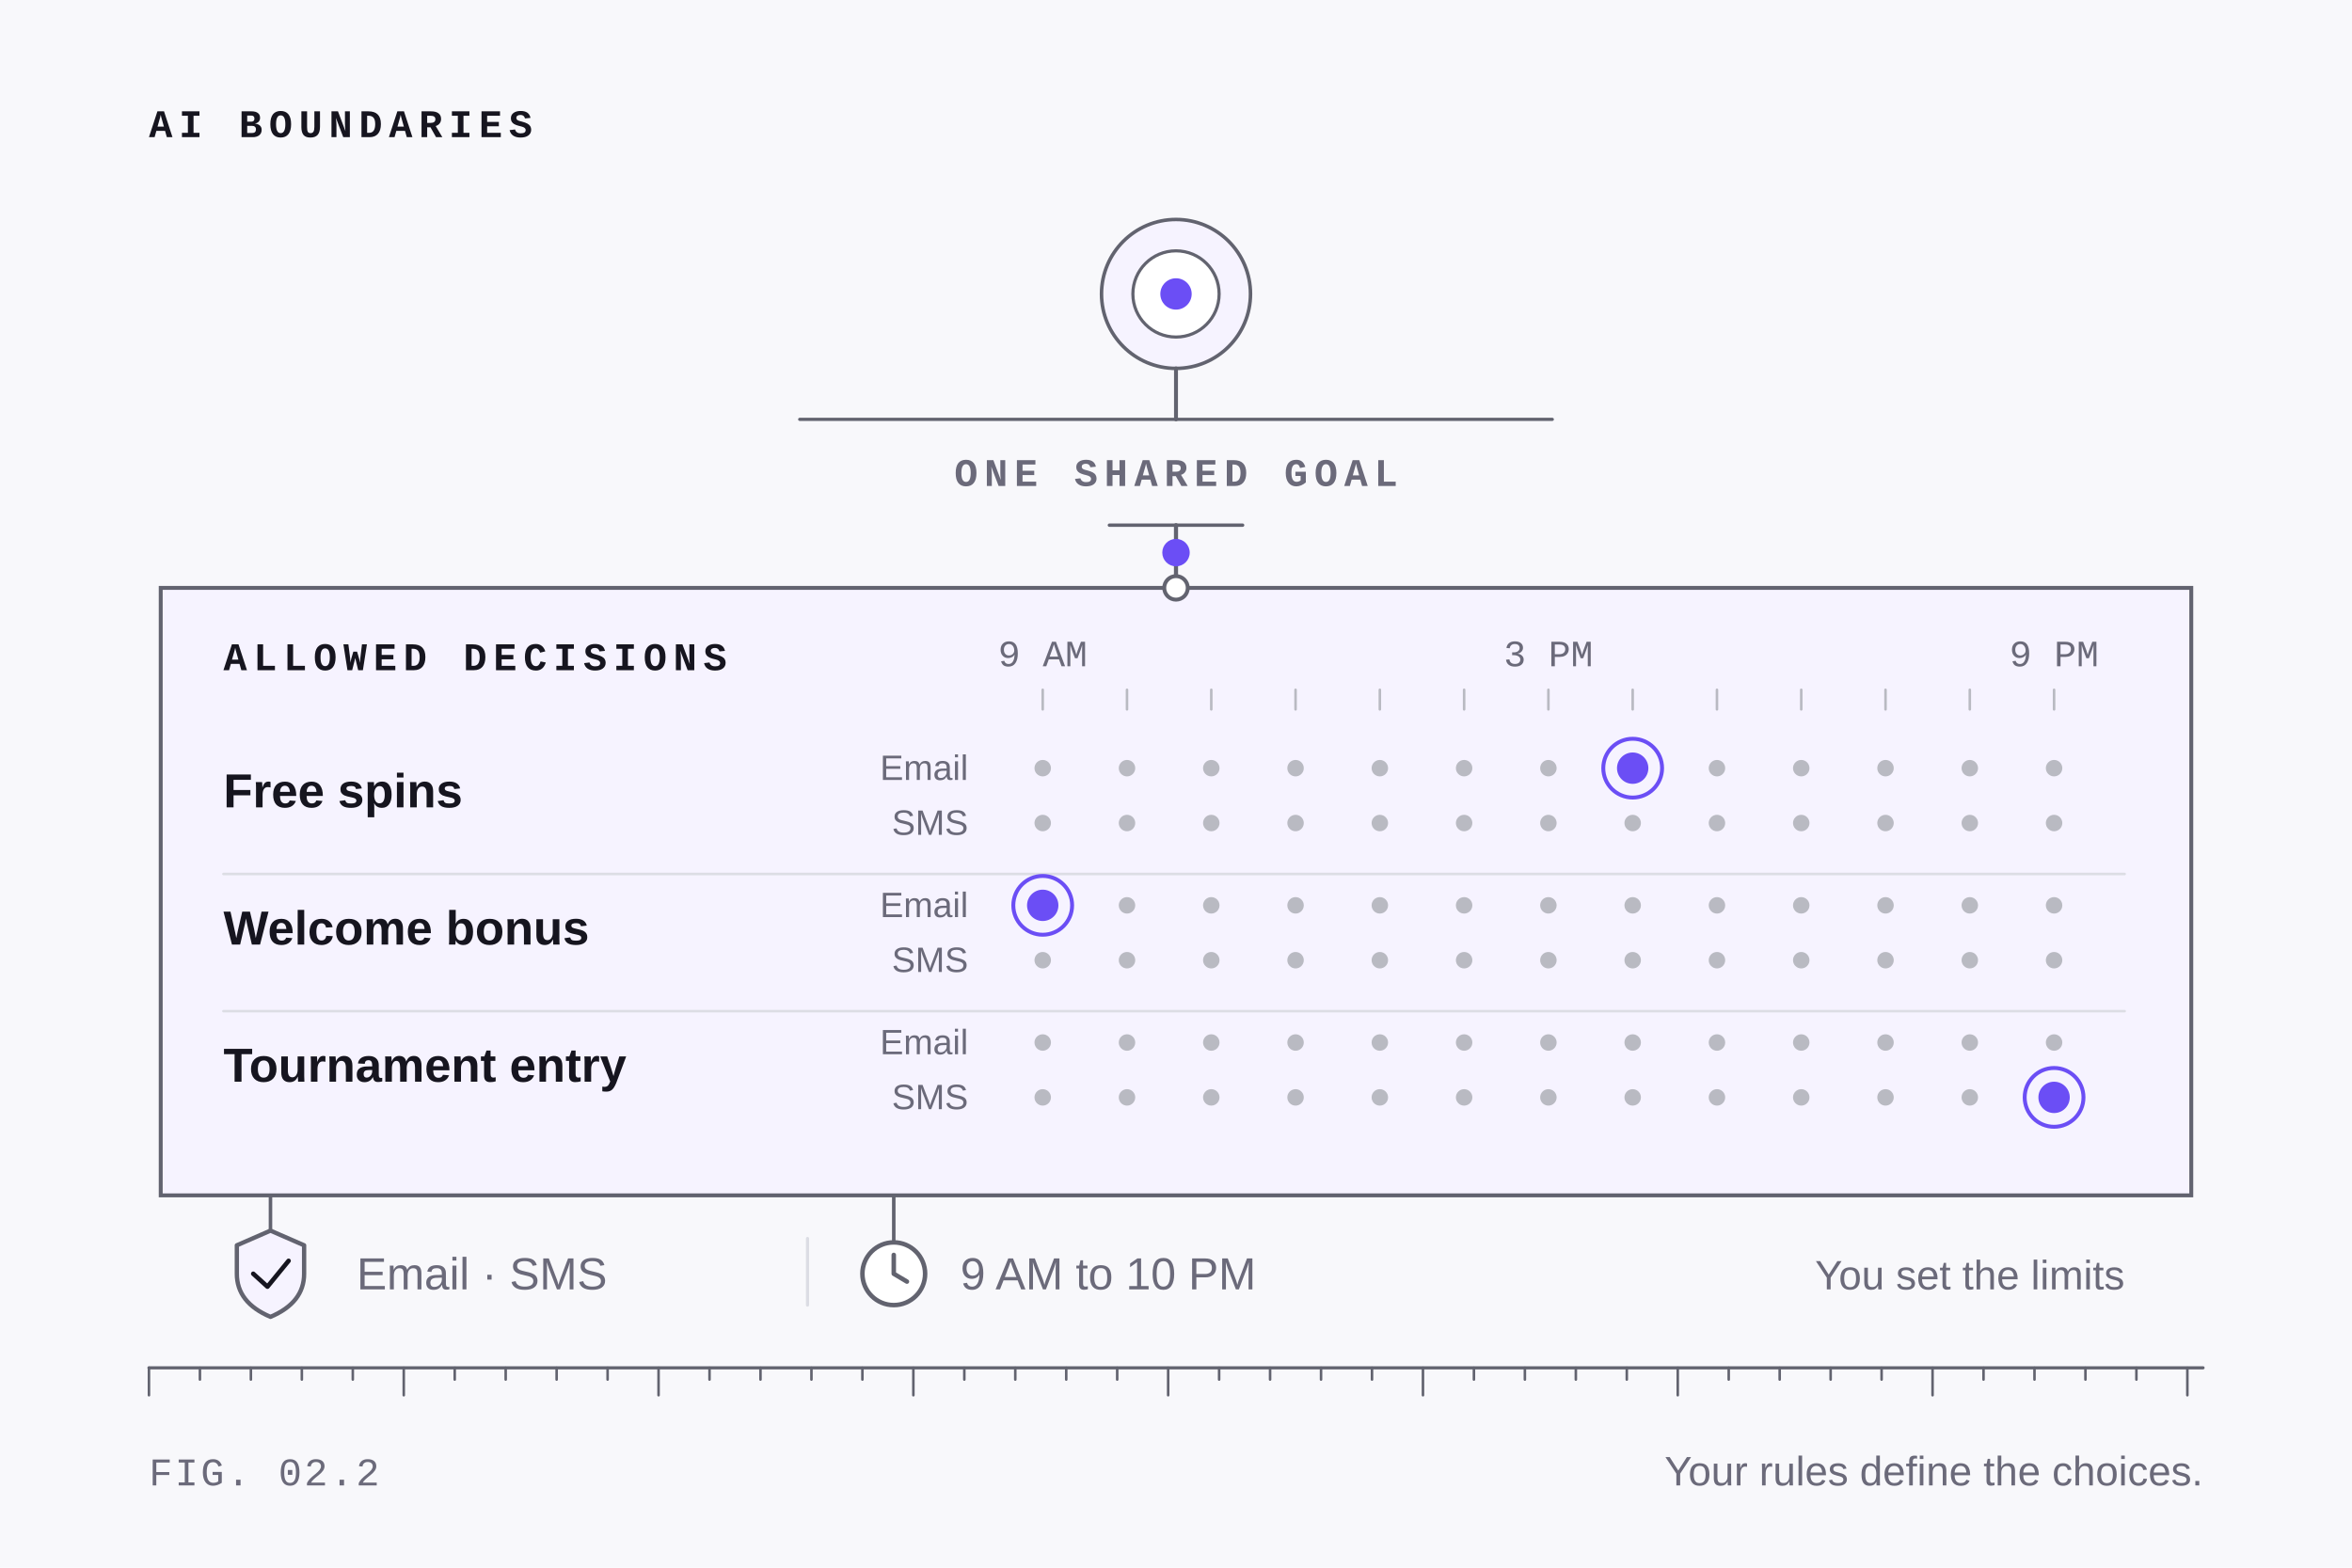
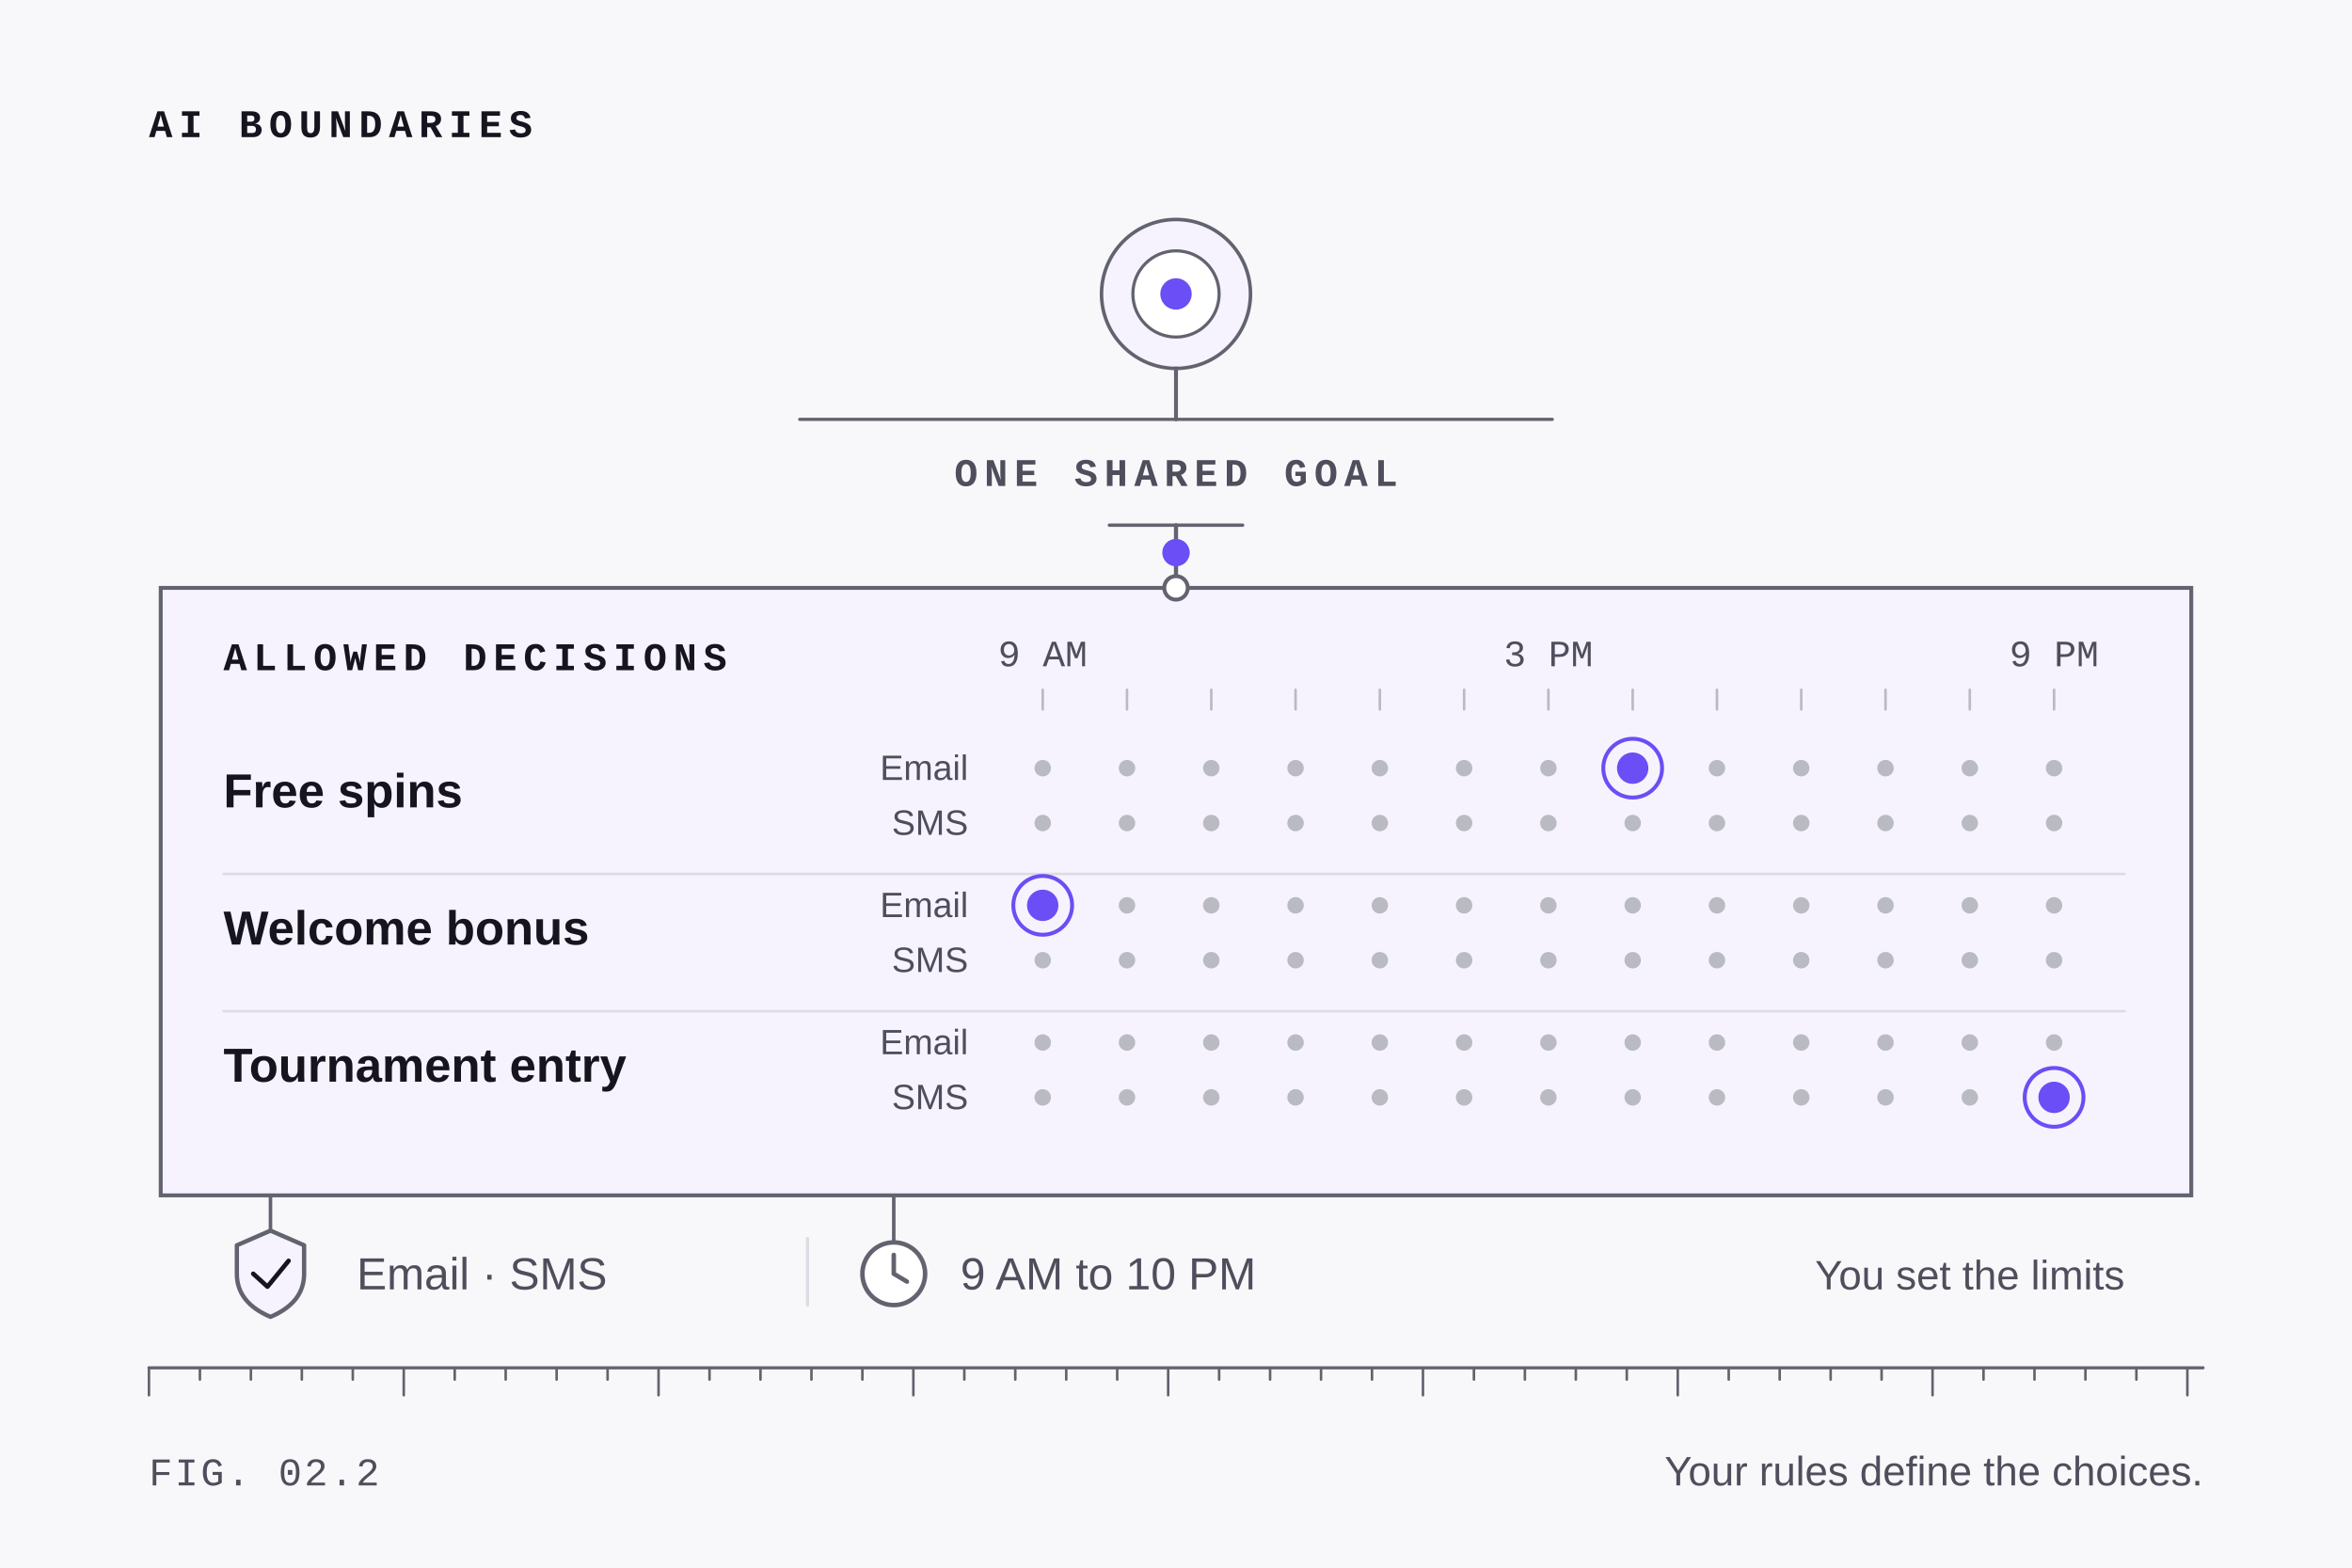
<svg xmlns="http://www.w3.org/2000/svg" width="600" height="400" viewBox="0 0 600 400" role="img" aria-labelledby="control-your-ai-title control-your-ai-desc" shape-rendering="geometricPrecision">
  <defs>
    <linearGradient id="surface" x1="0" y1="0" x2="1" y2="1">
      <stop stop-color="#e9eaef" />
      <stop offset=".6" stop-color="#f9f9fb" />
      <stop offset="1" stop-color="#fff" />
    </linearGradient>
    <linearGradient id="metal" x1="0" y1="0" x2="1" y2="1">
      <stop stop-color="#fafafc" />
      <stop offset="1" stop-color="#c6c8d0" />
    </linearGradient>
    <linearGradient id="band" x1="0" y1="0" x2="1" y2="0">
      <stop stop-color="#e6dfff" />
      <stop offset="1" stop-color="#f7f5ff" />
    </linearGradient>
    <radialGradient id="avatar" cx=".35" cy=".25" r=".9">
      <stop stop-color="#faf8ff" />
      <stop offset="1" stop-color="#e3dff1" />
    </radialGradient>
    <radialGradient id="person" cx=".32" cy=".2" r=".8">
      <stop stop-color="#8e909c" />
      <stop offset=".6" stop-color="#44444f" />
      <stop offset="1" stop-color="#24232f" />
    </radialGradient>
    <linearGradient id="backdrop" x1="0" y1="0" x2="0" y2="1">
      <stop stop-color="#fcfcfd" />
      <stop offset="1" stop-color="#f8f8fb" />
    </linearGradient>
  </defs>
  <rect x="0" y="0" width="600" height="400" rx="0" fill="#f8f8fb" stroke="none" stroke-width="0" vector-effect="non-scaling-stroke" />
  <text x="38" y="35" font-family="'SFMono-Regular', Consolas, 'Liberation Mono', monospace" font-size="10" font-weight="600" fill="var(--diagram-ink, #16151f)" text-anchor="start" letter-spacing="1.65">AI BOUNDARIES</text>
  <circle cx="300" cy="75" r="19" fill="#f6f3ff" stroke="var(--diagram-line, #62636f)" stroke-width="0.9" vector-effect="non-scaling-stroke" />
  <circle cx="300" cy="75" r="11" fill="var(--paper, #ffffff)" stroke="var(--diagram-line, #62636f)" stroke-width="0.8" vector-effect="non-scaling-stroke" />
  <circle cx="300" cy="75" r="4" fill="var(--violet, #6b4ef5)" stroke="none" stroke-width="0" vector-effect="non-scaling-stroke" />
  <path d="M300 94L300 107" fill="none" stroke="var(--diagram-line, #62636f)" stroke-width="1" stroke-linecap="round" stroke-linejoin="round" vector-effect="non-scaling-stroke" />
  <path d="M204 107H396" fill="none" stroke="var(--diagram-line, #62636f)" stroke-width="0.8" stroke-linecap="round" stroke-linejoin="round" vector-effect="non-scaling-stroke" />
-   <text x="300" y="124" font-family="'SFMono-Regular', Consolas, 'Liberation Mono', monospace" font-size="10" font-weight="600" fill="var(--diagram-muted, #6b6a7a)" text-anchor="middle" letter-spacing="1.65">ONE SHARED GOAL</text>
+   <text x="300" y="124" font-family="'SFMono-Regular', Consolas, 'Liberation Mono', monospace" font-size="10" font-weight="600" fill="var(--diagram-muted, #4f4e5c)" text-anchor="middle" letter-spacing="1.65">ONE SHARED GOAL</text>
  <path d="M283 134H317" fill="none" stroke="var(--diagram-line, #62636f)" stroke-width="0.85" stroke-linecap="round" stroke-linejoin="round" vector-effect="non-scaling-stroke" />
  <path d="M300 134L300 150" fill="none" stroke="var(--diagram-line, #62636f)" stroke-width="1.05" stroke-linecap="round" stroke-linejoin="round" vector-effect="non-scaling-stroke" data-connection="goal-to-panel" data-from="goal" data-to="decision-panel" />
  <circle cx="300" cy="141" r="3.5" fill="var(--violet, #6b4ef5)" stroke="none" stroke-width="0" vector-effect="non-scaling-stroke" />
  <rect x="41" y="150" width="518" height="155" rx="0" fill="#f6f3ff" stroke="var(--diagram-line, #62636f)" stroke-width="1" vector-effect="non-scaling-stroke" data-card="decision-panel" />
  <circle cx="300" cy="134" r="0" fill="none" stroke="none" stroke-width="0" vector-effect="non-scaling-stroke" data-anchor="goal" />
  <circle cx="300" cy="150" r="3" fill="var(--paper, #ffffff)" stroke="var(--diagram-line, #62636f)" stroke-width="1" vector-effect="non-scaling-stroke" data-anchor="decision-panel" />
  <text x="57" y="171" font-family="'SFMono-Regular', Consolas, 'Liberation Mono', monospace" font-size="10" font-weight="600" fill="var(--diagram-ink, #16151f)" text-anchor="start" letter-spacing="1.65">ALLOWED DECISIONS</text>
-   <text x="266.0" y="170" font-family="'SFMono-Regular', Consolas, 'Liberation Mono', monospace" font-size="9.5" font-weight="400" fill="var(--diagram-muted, #6b6a7a)" text-anchor="middle">9 AM</text>
-   <text x="395.0" y="170" font-family="'SFMono-Regular', Consolas, 'Liberation Mono', monospace" font-size="9.5" font-weight="400" fill="var(--diagram-muted, #6b6a7a)" text-anchor="middle">3 PM</text>
-   <text x="524.0" y="170" font-family="'SFMono-Regular', Consolas, 'Liberation Mono', monospace" font-size="9.5" font-weight="400" fill="var(--diagram-muted, #6b6a7a)" text-anchor="middle">9 PM</text>
+   <text x="266.0" y="170" font-family="'SFMono-Regular', Consolas, 'Liberation Mono', monospace" font-size="9.5" font-weight="400" fill="var(--diagram-muted, #4f4e5c)" text-anchor="middle">9 AM</text>
+   <text x="395.0" y="170" font-family="'SFMono-Regular', Consolas, 'Liberation Mono', monospace" font-size="9.5" font-weight="400" fill="var(--diagram-muted, #4f4e5c)" text-anchor="middle">3 PM</text>
+   <text x="524.0" y="170" font-family="'SFMono-Regular', Consolas, 'Liberation Mono', monospace" font-size="9.5" font-weight="400" fill="var(--diagram-muted, #4f4e5c)" text-anchor="middle">9 PM</text>
  <path d="M266.0 176L266.0 181" fill="none" stroke="var(--diagram-dot, #b9bac2)" stroke-width="0.65" stroke-linecap="round" stroke-linejoin="round" vector-effect="non-scaling-stroke" />
  <path d="M287.5 176L287.5 181" fill="none" stroke="var(--diagram-dot, #b9bac2)" stroke-width="0.65" stroke-linecap="round" stroke-linejoin="round" vector-effect="non-scaling-stroke" />
  <path d="M309.0 176L309.0 181" fill="none" stroke="var(--diagram-dot, #b9bac2)" stroke-width="0.65" stroke-linecap="round" stroke-linejoin="round" vector-effect="non-scaling-stroke" />
  <path d="M330.5 176L330.5 181" fill="none" stroke="var(--diagram-dot, #b9bac2)" stroke-width="0.65" stroke-linecap="round" stroke-linejoin="round" vector-effect="non-scaling-stroke" />
  <path d="M352.0 176L352.0 181" fill="none" stroke="var(--diagram-dot, #b9bac2)" stroke-width="0.65" stroke-linecap="round" stroke-linejoin="round" vector-effect="non-scaling-stroke" />
  <path d="M373.5 176L373.5 181" fill="none" stroke="var(--diagram-dot, #b9bac2)" stroke-width="0.65" stroke-linecap="round" stroke-linejoin="round" vector-effect="non-scaling-stroke" />
  <path d="M395.0 176L395.0 181" fill="none" stroke="var(--diagram-dot, #b9bac2)" stroke-width="0.65" stroke-linecap="round" stroke-linejoin="round" vector-effect="non-scaling-stroke" />
  <path d="M416.5 176L416.5 181" fill="none" stroke="var(--diagram-dot, #b9bac2)" stroke-width="0.65" stroke-linecap="round" stroke-linejoin="round" vector-effect="non-scaling-stroke" />
  <path d="M438.0 176L438.0 181" fill="none" stroke="var(--diagram-dot, #b9bac2)" stroke-width="0.65" stroke-linecap="round" stroke-linejoin="round" vector-effect="non-scaling-stroke" />
  <path d="M459.5 176L459.5 181" fill="none" stroke="var(--diagram-dot, #b9bac2)" stroke-width="0.65" stroke-linecap="round" stroke-linejoin="round" vector-effect="non-scaling-stroke" />
  <path d="M481.0 176L481.0 181" fill="none" stroke="var(--diagram-dot, #b9bac2)" stroke-width="0.65" stroke-linecap="round" stroke-linejoin="round" vector-effect="non-scaling-stroke" />
  <path d="M502.5 176L502.5 181" fill="none" stroke="var(--diagram-dot, #b9bac2)" stroke-width="0.65" stroke-linecap="round" stroke-linejoin="round" vector-effect="non-scaling-stroke" />
  <path d="M524.0 176L524.0 181" fill="none" stroke="var(--diagram-dot, #b9bac2)" stroke-width="0.65" stroke-linecap="round" stroke-linejoin="round" vector-effect="non-scaling-stroke" />
  <text x="57" y="206" font-family="Montserrat, 'Helvetica Neue', Arial, sans-serif" font-size="12.2" font-weight="600" fill="var(--diagram-ink, #16151f)" text-anchor="start">Free spins</text>
-   <text x="247" y="199" font-family="Montserrat, 'Helvetica Neue', Arial, sans-serif" font-size="9" font-weight="400" fill="var(--diagram-muted, #6b6a7a)" text-anchor="end">Email</text>
-   <text x="247" y="213" font-family="Montserrat, 'Helvetica Neue', Arial, sans-serif" font-size="9" font-weight="400" fill="var(--diagram-muted, #6b6a7a)" text-anchor="end">SMS</text>
+   <text x="247" y="199" font-family="Montserrat, 'Helvetica Neue', Arial, sans-serif" font-size="9" font-weight="400" fill="var(--diagram-muted, #4f4e5c)" text-anchor="end">Email</text>
+   <text x="247" y="213" font-family="Montserrat, 'Helvetica Neue', Arial, sans-serif" font-size="9" font-weight="400" fill="var(--diagram-muted, #4f4e5c)" text-anchor="end">SMS</text>
  <circle cx="266.0" cy="196" r="2.1" fill="var(--diagram-dot, #b9bac2)" stroke="none" stroke-width="0" vector-effect="non-scaling-stroke" />
  <circle cx="287.5" cy="196" r="2.1" fill="var(--diagram-dot, #b9bac2)" stroke="none" stroke-width="0" vector-effect="non-scaling-stroke" />
  <circle cx="309.0" cy="196" r="2.1" fill="var(--diagram-dot, #b9bac2)" stroke="none" stroke-width="0" vector-effect="non-scaling-stroke" />
  <circle cx="330.5" cy="196" r="2.1" fill="var(--diagram-dot, #b9bac2)" stroke="none" stroke-width="0" vector-effect="non-scaling-stroke" />
  <circle cx="352.0" cy="196" r="2.1" fill="var(--diagram-dot, #b9bac2)" stroke="none" stroke-width="0" vector-effect="non-scaling-stroke" />
  <circle cx="373.5" cy="196" r="2.1" fill="var(--diagram-dot, #b9bac2)" stroke="none" stroke-width="0" vector-effect="non-scaling-stroke" />
  <circle cx="395.0" cy="196" r="2.1" fill="var(--diagram-dot, #b9bac2)" stroke="none" stroke-width="0" vector-effect="non-scaling-stroke" />
  <circle cx="416.5" cy="196" r="2.1" fill="var(--diagram-dot, #b9bac2)" stroke="none" stroke-width="0" vector-effect="non-scaling-stroke" />
  <circle cx="438.0" cy="196" r="2.1" fill="var(--diagram-dot, #b9bac2)" stroke="none" stroke-width="0" vector-effect="non-scaling-stroke" />
  <circle cx="459.5" cy="196" r="2.1" fill="var(--diagram-dot, #b9bac2)" stroke="none" stroke-width="0" vector-effect="non-scaling-stroke" />
  <circle cx="481.0" cy="196" r="2.1" fill="var(--diagram-dot, #b9bac2)" stroke="none" stroke-width="0" vector-effect="non-scaling-stroke" />
  <circle cx="502.5" cy="196" r="2.1" fill="var(--diagram-dot, #b9bac2)" stroke="none" stroke-width="0" vector-effect="non-scaling-stroke" />
  <circle cx="524.0" cy="196" r="2.1" fill="var(--diagram-dot, #b9bac2)" stroke="none" stroke-width="0" vector-effect="non-scaling-stroke" />
  <circle cx="266.0" cy="210" r="2.1" fill="var(--diagram-dot, #b9bac2)" stroke="none" stroke-width="0" vector-effect="non-scaling-stroke" />
  <circle cx="287.5" cy="210" r="2.1" fill="var(--diagram-dot, #b9bac2)" stroke="none" stroke-width="0" vector-effect="non-scaling-stroke" />
  <circle cx="309.0" cy="210" r="2.1" fill="var(--diagram-dot, #b9bac2)" stroke="none" stroke-width="0" vector-effect="non-scaling-stroke" />
  <circle cx="330.5" cy="210" r="2.1" fill="var(--diagram-dot, #b9bac2)" stroke="none" stroke-width="0" vector-effect="non-scaling-stroke" />
  <circle cx="352.0" cy="210" r="2.1" fill="var(--diagram-dot, #b9bac2)" stroke="none" stroke-width="0" vector-effect="non-scaling-stroke" />
  <circle cx="373.5" cy="210" r="2.1" fill="var(--diagram-dot, #b9bac2)" stroke="none" stroke-width="0" vector-effect="non-scaling-stroke" />
  <circle cx="395.0" cy="210" r="2.1" fill="var(--diagram-dot, #b9bac2)" stroke="none" stroke-width="0" vector-effect="non-scaling-stroke" />
  <circle cx="416.5" cy="210" r="2.1" fill="var(--diagram-dot, #b9bac2)" stroke="none" stroke-width="0" vector-effect="non-scaling-stroke" />
  <circle cx="438.0" cy="210" r="2.1" fill="var(--diagram-dot, #b9bac2)" stroke="none" stroke-width="0" vector-effect="non-scaling-stroke" />
  <circle cx="459.5" cy="210" r="2.1" fill="var(--diagram-dot, #b9bac2)" stroke="none" stroke-width="0" vector-effect="non-scaling-stroke" />
  <circle cx="481.0" cy="210" r="2.1" fill="var(--diagram-dot, #b9bac2)" stroke="none" stroke-width="0" vector-effect="non-scaling-stroke" />
  <circle cx="502.5" cy="210" r="2.1" fill="var(--diagram-dot, #b9bac2)" stroke="none" stroke-width="0" vector-effect="non-scaling-stroke" />
  <circle cx="524.0" cy="210" r="2.1" fill="var(--diagram-dot, #b9bac2)" stroke="none" stroke-width="0" vector-effect="non-scaling-stroke" />
  <text x="57" y="241" font-family="Montserrat, 'Helvetica Neue', Arial, sans-serif" font-size="12.2" font-weight="600" fill="var(--diagram-ink, #16151f)" text-anchor="start">Welcome bonus</text>
-   <text x="247" y="234" font-family="Montserrat, 'Helvetica Neue', Arial, sans-serif" font-size="9" font-weight="400" fill="var(--diagram-muted, #6b6a7a)" text-anchor="end">Email</text>
-   <text x="247" y="248" font-family="Montserrat, 'Helvetica Neue', Arial, sans-serif" font-size="9" font-weight="400" fill="var(--diagram-muted, #6b6a7a)" text-anchor="end">SMS</text>
+   <text x="247" y="234" font-family="Montserrat, 'Helvetica Neue', Arial, sans-serif" font-size="9" font-weight="400" fill="var(--diagram-muted, #4f4e5c)" text-anchor="end">Email</text>
+   <text x="247" y="248" font-family="Montserrat, 'Helvetica Neue', Arial, sans-serif" font-size="9" font-weight="400" fill="var(--diagram-muted, #4f4e5c)" text-anchor="end">SMS</text>
  <path d="M57 223H542" fill="none" stroke="var(--diagram-faint, #dcdde4)" stroke-width="0.65" stroke-linecap="round" stroke-linejoin="round" vector-effect="non-scaling-stroke" />
  <circle cx="266.0" cy="231" r="2.1" fill="var(--diagram-dot, #b9bac2)" stroke="none" stroke-width="0" vector-effect="non-scaling-stroke" />
  <circle cx="287.5" cy="231" r="2.1" fill="var(--diagram-dot, #b9bac2)" stroke="none" stroke-width="0" vector-effect="non-scaling-stroke" />
  <circle cx="309.0" cy="231" r="2.1" fill="var(--diagram-dot, #b9bac2)" stroke="none" stroke-width="0" vector-effect="non-scaling-stroke" />
  <circle cx="330.5" cy="231" r="2.1" fill="var(--diagram-dot, #b9bac2)" stroke="none" stroke-width="0" vector-effect="non-scaling-stroke" />
  <circle cx="352.0" cy="231" r="2.1" fill="var(--diagram-dot, #b9bac2)" stroke="none" stroke-width="0" vector-effect="non-scaling-stroke" />
  <circle cx="373.5" cy="231" r="2.1" fill="var(--diagram-dot, #b9bac2)" stroke="none" stroke-width="0" vector-effect="non-scaling-stroke" />
  <circle cx="395.0" cy="231" r="2.1" fill="var(--diagram-dot, #b9bac2)" stroke="none" stroke-width="0" vector-effect="non-scaling-stroke" />
  <circle cx="416.5" cy="231" r="2.1" fill="var(--diagram-dot, #b9bac2)" stroke="none" stroke-width="0" vector-effect="non-scaling-stroke" />
  <circle cx="438.0" cy="231" r="2.1" fill="var(--diagram-dot, #b9bac2)" stroke="none" stroke-width="0" vector-effect="non-scaling-stroke" />
  <circle cx="459.5" cy="231" r="2.1" fill="var(--diagram-dot, #b9bac2)" stroke="none" stroke-width="0" vector-effect="non-scaling-stroke" />
  <circle cx="481.0" cy="231" r="2.1" fill="var(--diagram-dot, #b9bac2)" stroke="none" stroke-width="0" vector-effect="non-scaling-stroke" />
  <circle cx="502.5" cy="231" r="2.1" fill="var(--diagram-dot, #b9bac2)" stroke="none" stroke-width="0" vector-effect="non-scaling-stroke" />
  <circle cx="524.0" cy="231" r="2.1" fill="var(--diagram-dot, #b9bac2)" stroke="none" stroke-width="0" vector-effect="non-scaling-stroke" />
  <circle cx="266.0" cy="245" r="2.1" fill="var(--diagram-dot, #b9bac2)" stroke="none" stroke-width="0" vector-effect="non-scaling-stroke" />
  <circle cx="287.5" cy="245" r="2.1" fill="var(--diagram-dot, #b9bac2)" stroke="none" stroke-width="0" vector-effect="non-scaling-stroke" />
  <circle cx="309.0" cy="245" r="2.1" fill="var(--diagram-dot, #b9bac2)" stroke="none" stroke-width="0" vector-effect="non-scaling-stroke" />
  <circle cx="330.5" cy="245" r="2.1" fill="var(--diagram-dot, #b9bac2)" stroke="none" stroke-width="0" vector-effect="non-scaling-stroke" />
  <circle cx="352.0" cy="245" r="2.1" fill="var(--diagram-dot, #b9bac2)" stroke="none" stroke-width="0" vector-effect="non-scaling-stroke" />
  <circle cx="373.5" cy="245" r="2.1" fill="var(--diagram-dot, #b9bac2)" stroke="none" stroke-width="0" vector-effect="non-scaling-stroke" />
  <circle cx="395.0" cy="245" r="2.1" fill="var(--diagram-dot, #b9bac2)" stroke="none" stroke-width="0" vector-effect="non-scaling-stroke" />
  <circle cx="416.5" cy="245" r="2.1" fill="var(--diagram-dot, #b9bac2)" stroke="none" stroke-width="0" vector-effect="non-scaling-stroke" />
  <circle cx="438.0" cy="245" r="2.1" fill="var(--diagram-dot, #b9bac2)" stroke="none" stroke-width="0" vector-effect="non-scaling-stroke" />
  <circle cx="459.5" cy="245" r="2.1" fill="var(--diagram-dot, #b9bac2)" stroke="none" stroke-width="0" vector-effect="non-scaling-stroke" />
  <circle cx="481.0" cy="245" r="2.1" fill="var(--diagram-dot, #b9bac2)" stroke="none" stroke-width="0" vector-effect="non-scaling-stroke" />
  <circle cx="502.5" cy="245" r="2.1" fill="var(--diagram-dot, #b9bac2)" stroke="none" stroke-width="0" vector-effect="non-scaling-stroke" />
  <circle cx="524.0" cy="245" r="2.1" fill="var(--diagram-dot, #b9bac2)" stroke="none" stroke-width="0" vector-effect="non-scaling-stroke" />
  <text x="57" y="276" font-family="Montserrat, 'Helvetica Neue', Arial, sans-serif" font-size="12.2" font-weight="600" fill="var(--diagram-ink, #16151f)" text-anchor="start">Tournament entry</text>
-   <text x="247" y="269" font-family="Montserrat, 'Helvetica Neue', Arial, sans-serif" font-size="9" font-weight="400" fill="var(--diagram-muted, #6b6a7a)" text-anchor="end">Email</text>
-   <text x="247" y="283" font-family="Montserrat, 'Helvetica Neue', Arial, sans-serif" font-size="9" font-weight="400" fill="var(--diagram-muted, #6b6a7a)" text-anchor="end">SMS</text>
+   <text x="247" y="269" font-family="Montserrat, 'Helvetica Neue', Arial, sans-serif" font-size="9" font-weight="400" fill="var(--diagram-muted, #4f4e5c)" text-anchor="end">Email</text>
+   <text x="247" y="283" font-family="Montserrat, 'Helvetica Neue', Arial, sans-serif" font-size="9" font-weight="400" fill="var(--diagram-muted, #4f4e5c)" text-anchor="end">SMS</text>
  <path d="M57 258H542" fill="none" stroke="var(--diagram-faint, #dcdde4)" stroke-width="0.65" stroke-linecap="round" stroke-linejoin="round" vector-effect="non-scaling-stroke" />
  <circle cx="266.0" cy="266" r="2.1" fill="var(--diagram-dot, #b9bac2)" stroke="none" stroke-width="0" vector-effect="non-scaling-stroke" />
  <circle cx="287.5" cy="266" r="2.1" fill="var(--diagram-dot, #b9bac2)" stroke="none" stroke-width="0" vector-effect="non-scaling-stroke" />
  <circle cx="309.0" cy="266" r="2.1" fill="var(--diagram-dot, #b9bac2)" stroke="none" stroke-width="0" vector-effect="non-scaling-stroke" />
  <circle cx="330.5" cy="266" r="2.1" fill="var(--diagram-dot, #b9bac2)" stroke="none" stroke-width="0" vector-effect="non-scaling-stroke" />
  <circle cx="352.0" cy="266" r="2.1" fill="var(--diagram-dot, #b9bac2)" stroke="none" stroke-width="0" vector-effect="non-scaling-stroke" />
  <circle cx="373.5" cy="266" r="2.1" fill="var(--diagram-dot, #b9bac2)" stroke="none" stroke-width="0" vector-effect="non-scaling-stroke" />
  <circle cx="395.0" cy="266" r="2.1" fill="var(--diagram-dot, #b9bac2)" stroke="none" stroke-width="0" vector-effect="non-scaling-stroke" />
  <circle cx="416.5" cy="266" r="2.1" fill="var(--diagram-dot, #b9bac2)" stroke="none" stroke-width="0" vector-effect="non-scaling-stroke" />
  <circle cx="438.0" cy="266" r="2.1" fill="var(--diagram-dot, #b9bac2)" stroke="none" stroke-width="0" vector-effect="non-scaling-stroke" />
  <circle cx="459.5" cy="266" r="2.1" fill="var(--diagram-dot, #b9bac2)" stroke="none" stroke-width="0" vector-effect="non-scaling-stroke" />
  <circle cx="481.0" cy="266" r="2.1" fill="var(--diagram-dot, #b9bac2)" stroke="none" stroke-width="0" vector-effect="non-scaling-stroke" />
  <circle cx="502.5" cy="266" r="2.1" fill="var(--diagram-dot, #b9bac2)" stroke="none" stroke-width="0" vector-effect="non-scaling-stroke" />
  <circle cx="524.0" cy="266" r="2.1" fill="var(--diagram-dot, #b9bac2)" stroke="none" stroke-width="0" vector-effect="non-scaling-stroke" />
  <circle cx="266.0" cy="280" r="2.1" fill="var(--diagram-dot, #b9bac2)" stroke="none" stroke-width="0" vector-effect="non-scaling-stroke" />
  <circle cx="287.5" cy="280" r="2.1" fill="var(--diagram-dot, #b9bac2)" stroke="none" stroke-width="0" vector-effect="non-scaling-stroke" />
  <circle cx="309.0" cy="280" r="2.1" fill="var(--diagram-dot, #b9bac2)" stroke="none" stroke-width="0" vector-effect="non-scaling-stroke" />
  <circle cx="330.5" cy="280" r="2.1" fill="var(--diagram-dot, #b9bac2)" stroke="none" stroke-width="0" vector-effect="non-scaling-stroke" />
  <circle cx="352.0" cy="280" r="2.1" fill="var(--diagram-dot, #b9bac2)" stroke="none" stroke-width="0" vector-effect="non-scaling-stroke" />
  <circle cx="373.5" cy="280" r="2.1" fill="var(--diagram-dot, #b9bac2)" stroke="none" stroke-width="0" vector-effect="non-scaling-stroke" />
  <circle cx="395.0" cy="280" r="2.1" fill="var(--diagram-dot, #b9bac2)" stroke="none" stroke-width="0" vector-effect="non-scaling-stroke" />
  <circle cx="416.5" cy="280" r="2.1" fill="var(--diagram-dot, #b9bac2)" stroke="none" stroke-width="0" vector-effect="non-scaling-stroke" />
  <circle cx="438.0" cy="280" r="2.1" fill="var(--diagram-dot, #b9bac2)" stroke="none" stroke-width="0" vector-effect="non-scaling-stroke" />
  <circle cx="459.5" cy="280" r="2.1" fill="var(--diagram-dot, #b9bac2)" stroke="none" stroke-width="0" vector-effect="non-scaling-stroke" />
  <circle cx="481.0" cy="280" r="2.1" fill="var(--diagram-dot, #b9bac2)" stroke="none" stroke-width="0" vector-effect="non-scaling-stroke" />
  <circle cx="502.5" cy="280" r="2.1" fill="var(--diagram-dot, #b9bac2)" stroke="none" stroke-width="0" vector-effect="non-scaling-stroke" />
  <circle cx="524.0" cy="280" r="2.1" fill="var(--diagram-dot, #b9bac2)" stroke="none" stroke-width="0" vector-effect="non-scaling-stroke" />
  <circle cx="416.5" cy="196" r="7.5" fill="none" stroke="var(--violet, #6b4ef5)" stroke-width="1" vector-effect="non-scaling-stroke" />
  <circle cx="416.5" cy="196" r="4" fill="var(--violet, #6b4ef5)" stroke="none" stroke-width="0" vector-effect="non-scaling-stroke" />
  <circle cx="266.0" cy="231" r="7.5" fill="none" stroke="var(--violet, #6b4ef5)" stroke-width="1" vector-effect="non-scaling-stroke" />
  <circle cx="266.0" cy="231" r="4" fill="var(--violet, #6b4ef5)" stroke="none" stroke-width="0" vector-effect="non-scaling-stroke" />
  <circle cx="524.0" cy="280" r="7.5" fill="none" stroke="var(--violet, #6b4ef5)" stroke-width="1" vector-effect="non-scaling-stroke" />
  <circle cx="524.0" cy="280" r="4" fill="var(--violet, #6b4ef5)" stroke="none" stroke-width="0" vector-effect="non-scaling-stroke" />
  <path d="M69 314L77.58 317.74V325Q77.58 332.37 69 336Q60.42 332.37 60.42 325V317.74Z" fill="#f6f3ff" stroke="var(--diagram-line, #62636f)" stroke-width="1.1" stroke-linecap="round" stroke-linejoin="round" vector-effect="non-scaling-stroke" />
  <path d="M64.6 325L68.23 328.3L73.62 321.7" fill="none" stroke="var(--diagram-ink, #16151f)" stroke-width="1.15" stroke-linecap="round" stroke-linejoin="round" vector-effect="non-scaling-stroke" />
  <path d="M69 305L69 314" fill="none" stroke="var(--diagram-line, #62636f)" stroke-width="0.9" stroke-linecap="round" stroke-linejoin="round" vector-effect="non-scaling-stroke" />
-   <text x="91" y="329" font-family="Montserrat, 'Helvetica Neue', Arial, sans-serif" font-size="11.5" font-weight="500" fill="var(--diagram-muted, #6b6a7a)" text-anchor="start">Email · SMS</text>
+   <text x="91" y="329" font-family="Montserrat, 'Helvetica Neue', Arial, sans-serif" font-size="11.5" font-weight="500" fill="var(--diagram-muted, #4f4e5c)" text-anchor="start">Email · SMS</text>
  <path d="M206 316L206 333" fill="none" stroke="var(--diagram-faint, #dcdde4)" stroke-width="0.8" stroke-linecap="round" stroke-linejoin="round" vector-effect="non-scaling-stroke" />
  <circle cx="228" cy="325" r="8" fill="var(--paper, #ffffff)" stroke="var(--diagram-line, #62636f)" stroke-width="1.15" vector-effect="non-scaling-stroke" />
  <path d="M228 320.2V325L231.36 327.0" fill="none" stroke="var(--diagram-line, #62636f)" stroke-width="1.15" stroke-linecap="round" stroke-linejoin="round" vector-effect="non-scaling-stroke" />
  <path d="M228 305L228 317" fill="none" stroke="var(--diagram-line, #62636f)" stroke-width="0.9" stroke-linecap="round" stroke-linejoin="round" vector-effect="non-scaling-stroke" />
-   <text x="245" y="329" font-family="Montserrat, 'Helvetica Neue', Arial, sans-serif" font-size="11.5" font-weight="500" fill="var(--diagram-muted, #6b6a7a)" text-anchor="start">9 AM to 10 PM</text>
-   <text x="542" y="329" font-family="Montserrat, 'Helvetica Neue', Arial, sans-serif" font-size="10.5" font-weight="500" fill="var(--diagram-muted, #6b6a7a)" text-anchor="end">You set the limits</text>
+   <text x="245" y="329" font-family="Montserrat, 'Helvetica Neue', Arial, sans-serif" font-size="11.5" font-weight="500" fill="var(--diagram-muted, #4f4e5c)" text-anchor="start">9 AM to 10 PM</text>
+   <text x="542" y="329" font-family="Montserrat, 'Helvetica Neue', Arial, sans-serif" font-size="10.5" font-weight="500" fill="var(--diagram-muted, #4f4e5c)" text-anchor="end">You set the limits</text>
  <path d="M38 349H562" fill="none" stroke="var(--diagram-line, #62636f)" stroke-width="0.8" stroke-linecap="round" stroke-linejoin="round" vector-effect="non-scaling-stroke" />
  <path d="M38 349L38 356" fill="none" stroke="var(--diagram-line, #62636f)" stroke-width="0.65" stroke-linecap="round" stroke-linejoin="round" vector-effect="non-scaling-stroke" />
  <path d="M51 349L51 352" fill="none" stroke="var(--diagram-line, #62636f)" stroke-width="0.65" stroke-linecap="round" stroke-linejoin="round" vector-effect="non-scaling-stroke" />
  <path d="M64 349L64 352" fill="none" stroke="var(--diagram-line, #62636f)" stroke-width="0.65" stroke-linecap="round" stroke-linejoin="round" vector-effect="non-scaling-stroke" />
  <path d="M77 349L77 352" fill="none" stroke="var(--diagram-line, #62636f)" stroke-width="0.65" stroke-linecap="round" stroke-linejoin="round" vector-effect="non-scaling-stroke" />
  <path d="M90 349L90 352" fill="none" stroke="var(--diagram-line, #62636f)" stroke-width="0.65" stroke-linecap="round" stroke-linejoin="round" vector-effect="non-scaling-stroke" />
  <path d="M103 349L103 356" fill="none" stroke="var(--diagram-line, #62636f)" stroke-width="0.65" stroke-linecap="round" stroke-linejoin="round" vector-effect="non-scaling-stroke" />
  <path d="M116 349L116 352" fill="none" stroke="var(--diagram-line, #62636f)" stroke-width="0.65" stroke-linecap="round" stroke-linejoin="round" vector-effect="non-scaling-stroke" />
  <path d="M129 349L129 352" fill="none" stroke="var(--diagram-line, #62636f)" stroke-width="0.65" stroke-linecap="round" stroke-linejoin="round" vector-effect="non-scaling-stroke" />
  <path d="M142 349L142 352" fill="none" stroke="var(--diagram-line, #62636f)" stroke-width="0.65" stroke-linecap="round" stroke-linejoin="round" vector-effect="non-scaling-stroke" />
  <path d="M155 349L155 352" fill="none" stroke="var(--diagram-line, #62636f)" stroke-width="0.65" stroke-linecap="round" stroke-linejoin="round" vector-effect="non-scaling-stroke" />
  <path d="M168 349L168 356" fill="none" stroke="var(--diagram-line, #62636f)" stroke-width="0.65" stroke-linecap="round" stroke-linejoin="round" vector-effect="non-scaling-stroke" />
  <path d="M181 349L181 352" fill="none" stroke="var(--diagram-line, #62636f)" stroke-width="0.65" stroke-linecap="round" stroke-linejoin="round" vector-effect="non-scaling-stroke" />
  <path d="M194 349L194 352" fill="none" stroke="var(--diagram-line, #62636f)" stroke-width="0.65" stroke-linecap="round" stroke-linejoin="round" vector-effect="non-scaling-stroke" />
  <path d="M207 349L207 352" fill="none" stroke="var(--diagram-line, #62636f)" stroke-width="0.65" stroke-linecap="round" stroke-linejoin="round" vector-effect="non-scaling-stroke" />
  <path d="M220 349L220 352" fill="none" stroke="var(--diagram-line, #62636f)" stroke-width="0.65" stroke-linecap="round" stroke-linejoin="round" vector-effect="non-scaling-stroke" />
  <path d="M233 349L233 356" fill="none" stroke="var(--diagram-line, #62636f)" stroke-width="0.65" stroke-linecap="round" stroke-linejoin="round" vector-effect="non-scaling-stroke" />
  <path d="M246 349L246 352" fill="none" stroke="var(--diagram-line, #62636f)" stroke-width="0.65" stroke-linecap="round" stroke-linejoin="round" vector-effect="non-scaling-stroke" />
  <path d="M259 349L259 352" fill="none" stroke="var(--diagram-line, #62636f)" stroke-width="0.65" stroke-linecap="round" stroke-linejoin="round" vector-effect="non-scaling-stroke" />
  <path d="M272 349L272 352" fill="none" stroke="var(--diagram-line, #62636f)" stroke-width="0.65" stroke-linecap="round" stroke-linejoin="round" vector-effect="non-scaling-stroke" />
  <path d="M285 349L285 352" fill="none" stroke="var(--diagram-line, #62636f)" stroke-width="0.65" stroke-linecap="round" stroke-linejoin="round" vector-effect="non-scaling-stroke" />
  <path d="M298 349L298 356" fill="none" stroke="var(--diagram-line, #62636f)" stroke-width="0.65" stroke-linecap="round" stroke-linejoin="round" vector-effect="non-scaling-stroke" />
  <path d="M311 349L311 352" fill="none" stroke="var(--diagram-line, #62636f)" stroke-width="0.65" stroke-linecap="round" stroke-linejoin="round" vector-effect="non-scaling-stroke" />
  <path d="M324 349L324 352" fill="none" stroke="var(--diagram-line, #62636f)" stroke-width="0.65" stroke-linecap="round" stroke-linejoin="round" vector-effect="non-scaling-stroke" />
  <path d="M337 349L337 352" fill="none" stroke="var(--diagram-line, #62636f)" stroke-width="0.65" stroke-linecap="round" stroke-linejoin="round" vector-effect="non-scaling-stroke" />
  <path d="M350 349L350 352" fill="none" stroke="var(--diagram-line, #62636f)" stroke-width="0.65" stroke-linecap="round" stroke-linejoin="round" vector-effect="non-scaling-stroke" />
  <path d="M363 349L363 356" fill="none" stroke="var(--diagram-line, #62636f)" stroke-width="0.65" stroke-linecap="round" stroke-linejoin="round" vector-effect="non-scaling-stroke" />
  <path d="M376 349L376 352" fill="none" stroke="var(--diagram-line, #62636f)" stroke-width="0.65" stroke-linecap="round" stroke-linejoin="round" vector-effect="non-scaling-stroke" />
  <path d="M389 349L389 352" fill="none" stroke="var(--diagram-line, #62636f)" stroke-width="0.65" stroke-linecap="round" stroke-linejoin="round" vector-effect="non-scaling-stroke" />
  <path d="M402 349L402 352" fill="none" stroke="var(--diagram-line, #62636f)" stroke-width="0.65" stroke-linecap="round" stroke-linejoin="round" vector-effect="non-scaling-stroke" />
  <path d="M415 349L415 352" fill="none" stroke="var(--diagram-line, #62636f)" stroke-width="0.65" stroke-linecap="round" stroke-linejoin="round" vector-effect="non-scaling-stroke" />
  <path d="M428 349L428 356" fill="none" stroke="var(--diagram-line, #62636f)" stroke-width="0.65" stroke-linecap="round" stroke-linejoin="round" vector-effect="non-scaling-stroke" />
  <path d="M441 349L441 352" fill="none" stroke="var(--diagram-line, #62636f)" stroke-width="0.65" stroke-linecap="round" stroke-linejoin="round" vector-effect="non-scaling-stroke" />
  <path d="M454 349L454 352" fill="none" stroke="var(--diagram-line, #62636f)" stroke-width="0.65" stroke-linecap="round" stroke-linejoin="round" vector-effect="non-scaling-stroke" />
  <path d="M467 349L467 352" fill="none" stroke="var(--diagram-line, #62636f)" stroke-width="0.65" stroke-linecap="round" stroke-linejoin="round" vector-effect="non-scaling-stroke" />
  <path d="M480 349L480 352" fill="none" stroke="var(--diagram-line, #62636f)" stroke-width="0.65" stroke-linecap="round" stroke-linejoin="round" vector-effect="non-scaling-stroke" />
  <path d="M493 349L493 356" fill="none" stroke="var(--diagram-line, #62636f)" stroke-width="0.65" stroke-linecap="round" stroke-linejoin="round" vector-effect="non-scaling-stroke" />
  <path d="M506 349L506 352" fill="none" stroke="var(--diagram-line, #62636f)" stroke-width="0.65" stroke-linecap="round" stroke-linejoin="round" vector-effect="non-scaling-stroke" />
  <path d="M519 349L519 352" fill="none" stroke="var(--diagram-line, #62636f)" stroke-width="0.65" stroke-linecap="round" stroke-linejoin="round" vector-effect="non-scaling-stroke" />
  <path d="M532 349L532 352" fill="none" stroke="var(--diagram-line, #62636f)" stroke-width="0.65" stroke-linecap="round" stroke-linejoin="round" vector-effect="non-scaling-stroke" />
  <path d="M545 349L545 352" fill="none" stroke="var(--diagram-line, #62636f)" stroke-width="0.65" stroke-linecap="round" stroke-linejoin="round" vector-effect="non-scaling-stroke" />
  <path d="M558 349L558 356" fill="none" stroke="var(--diagram-line, #62636f)" stroke-width="0.65" stroke-linecap="round" stroke-linejoin="round" vector-effect="non-scaling-stroke" />
-   <text x="38" y="379" font-family="'SFMono-Regular', Consolas, 'Liberation Mono', monospace" font-size="10" font-weight="500" fill="var(--diagram-muted, #6b6a7a)" text-anchor="start" letter-spacing=".6">FIG. 02.2</text>
-   <text x="562" y="379" font-family="Montserrat, 'Helvetica Neue', Arial, sans-serif" font-size="10.5" font-weight="400" fill="var(--diagram-muted, #6b6a7a)" text-anchor="end">Your rules define the choices.</text>
+   <text x="38" y="379" font-family="'SFMono-Regular', Consolas, 'Liberation Mono', monospace" font-size="10" font-weight="500" fill="var(--diagram-muted, #4f4e5c)" text-anchor="start" letter-spacing=".6">FIG. 02.2</text>
+   <text x="562" y="379" font-family="Montserrat, 'Helvetica Neue', Arial, sans-serif" font-size="10.5" font-weight="400" fill="var(--diagram-muted, #4f4e5c)" text-anchor="end">Your rules define the choices.</text>
</svg>
